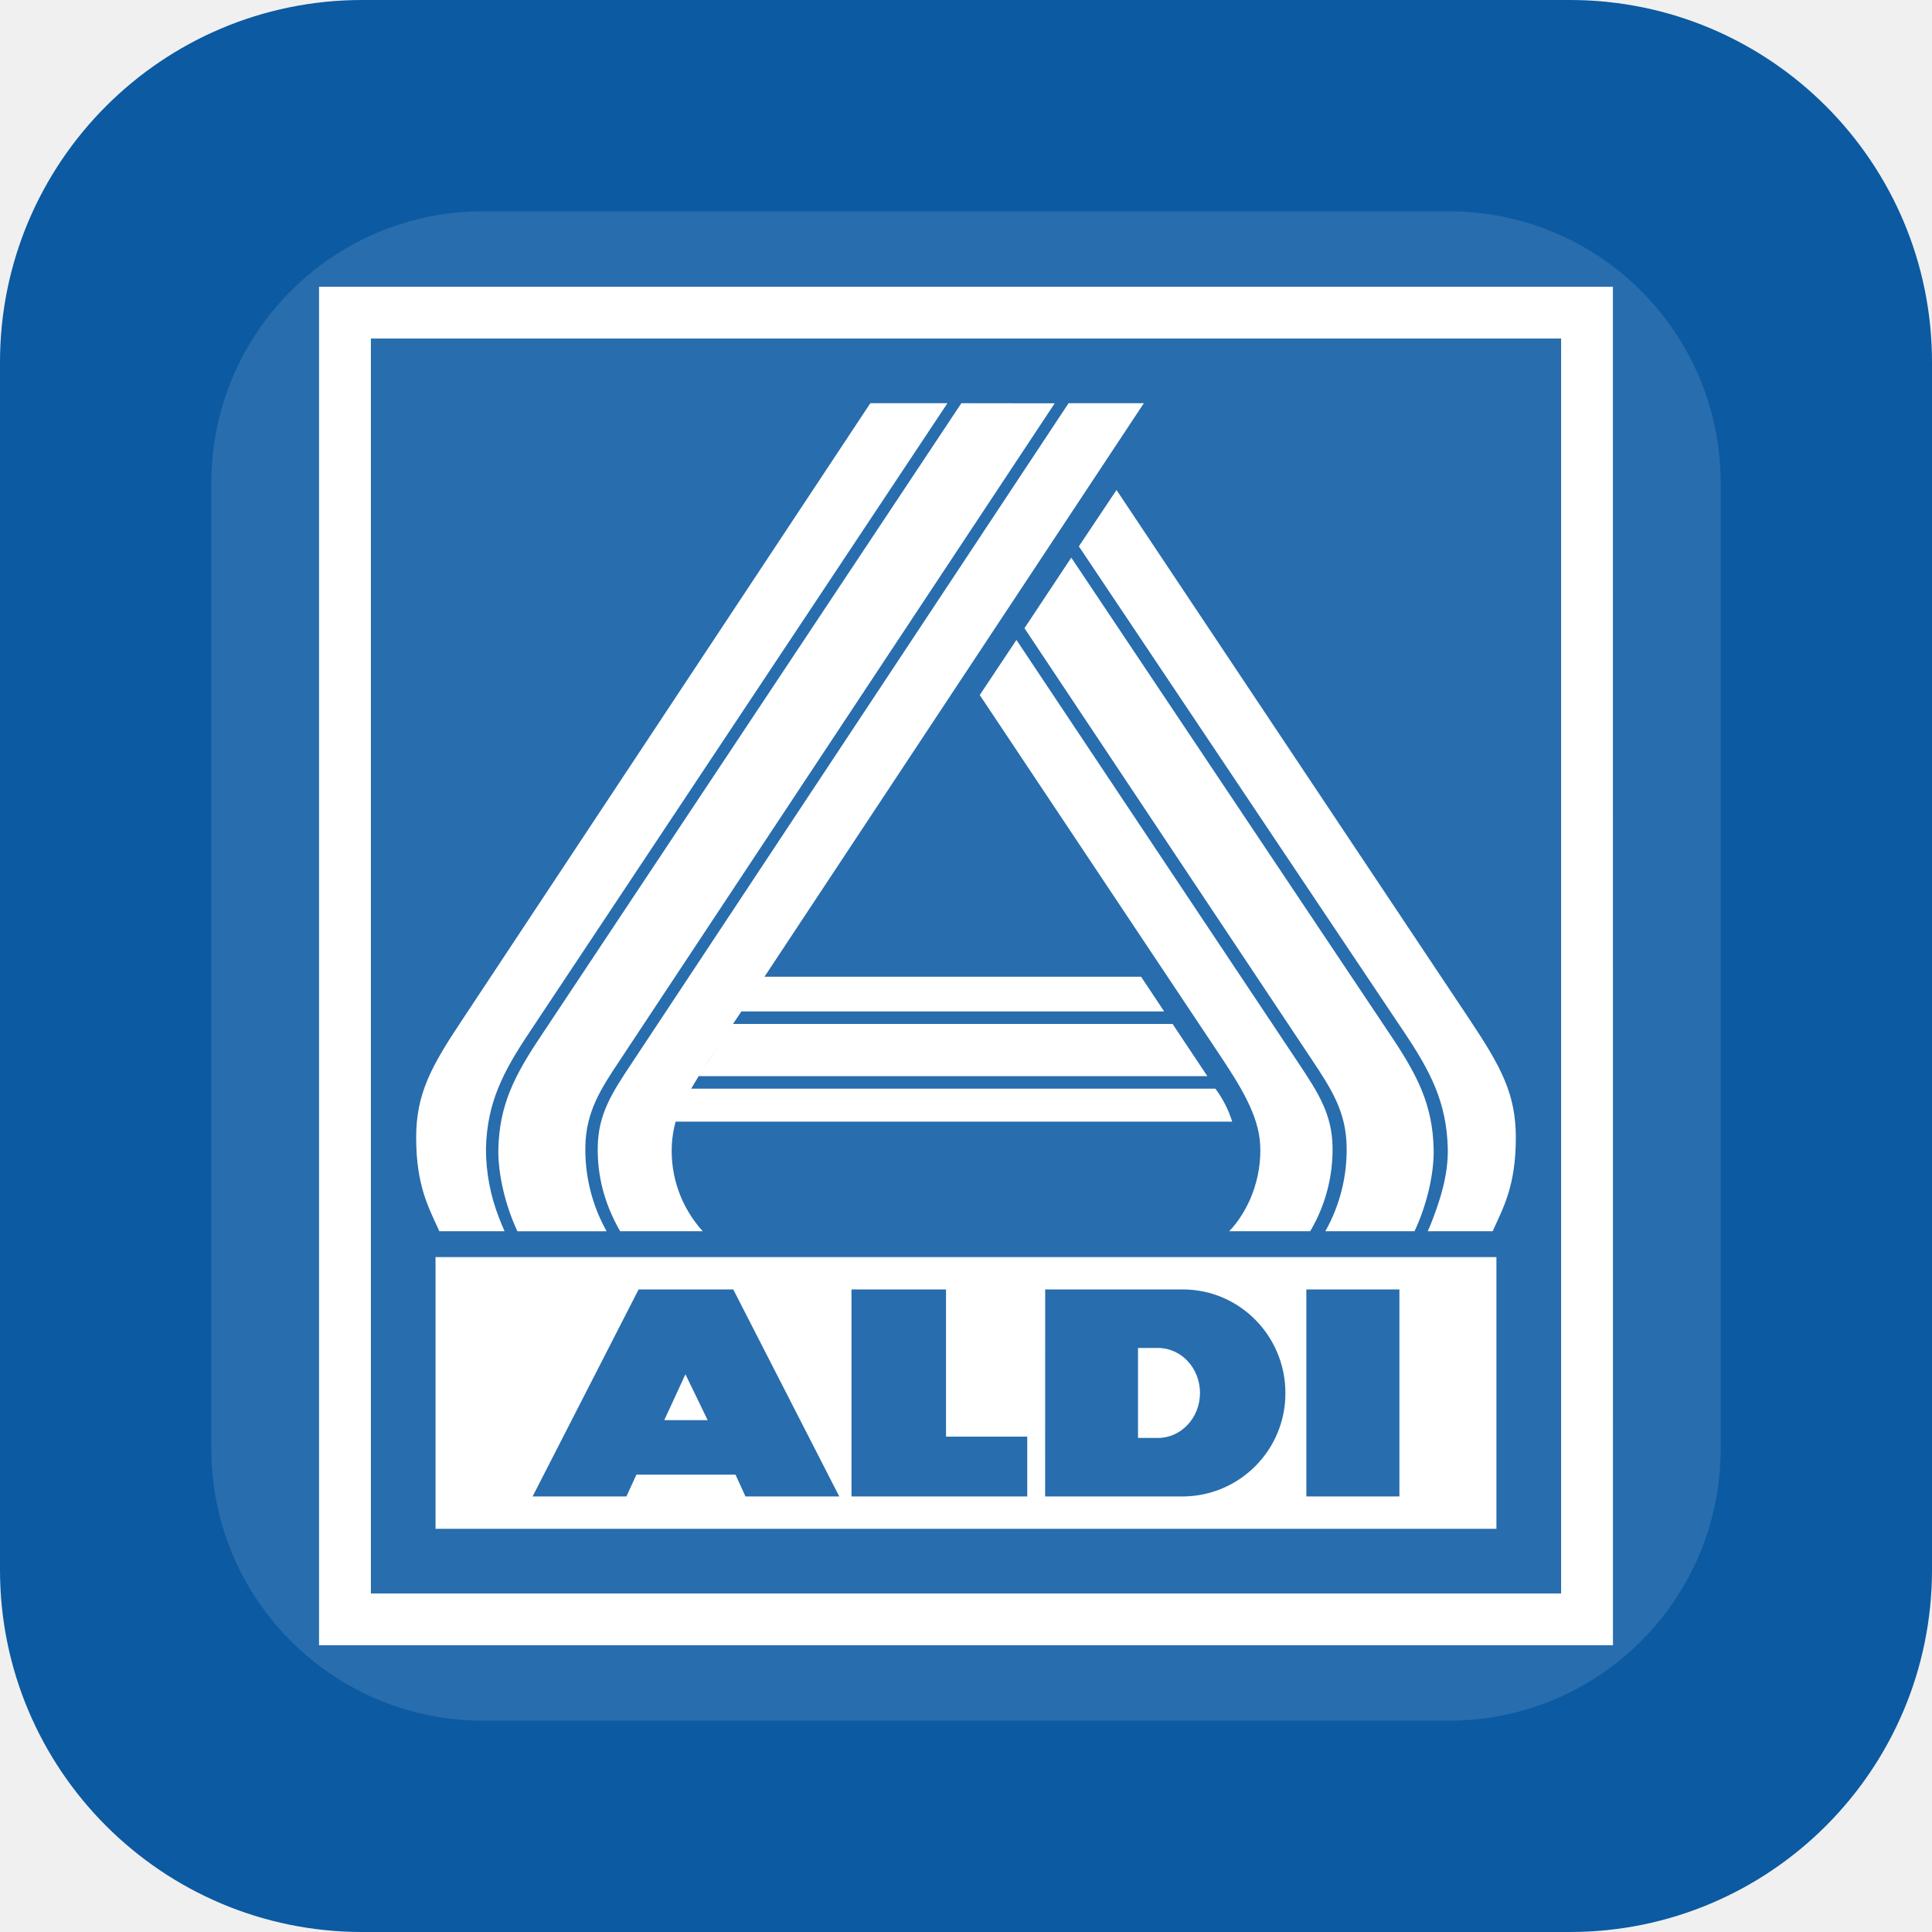
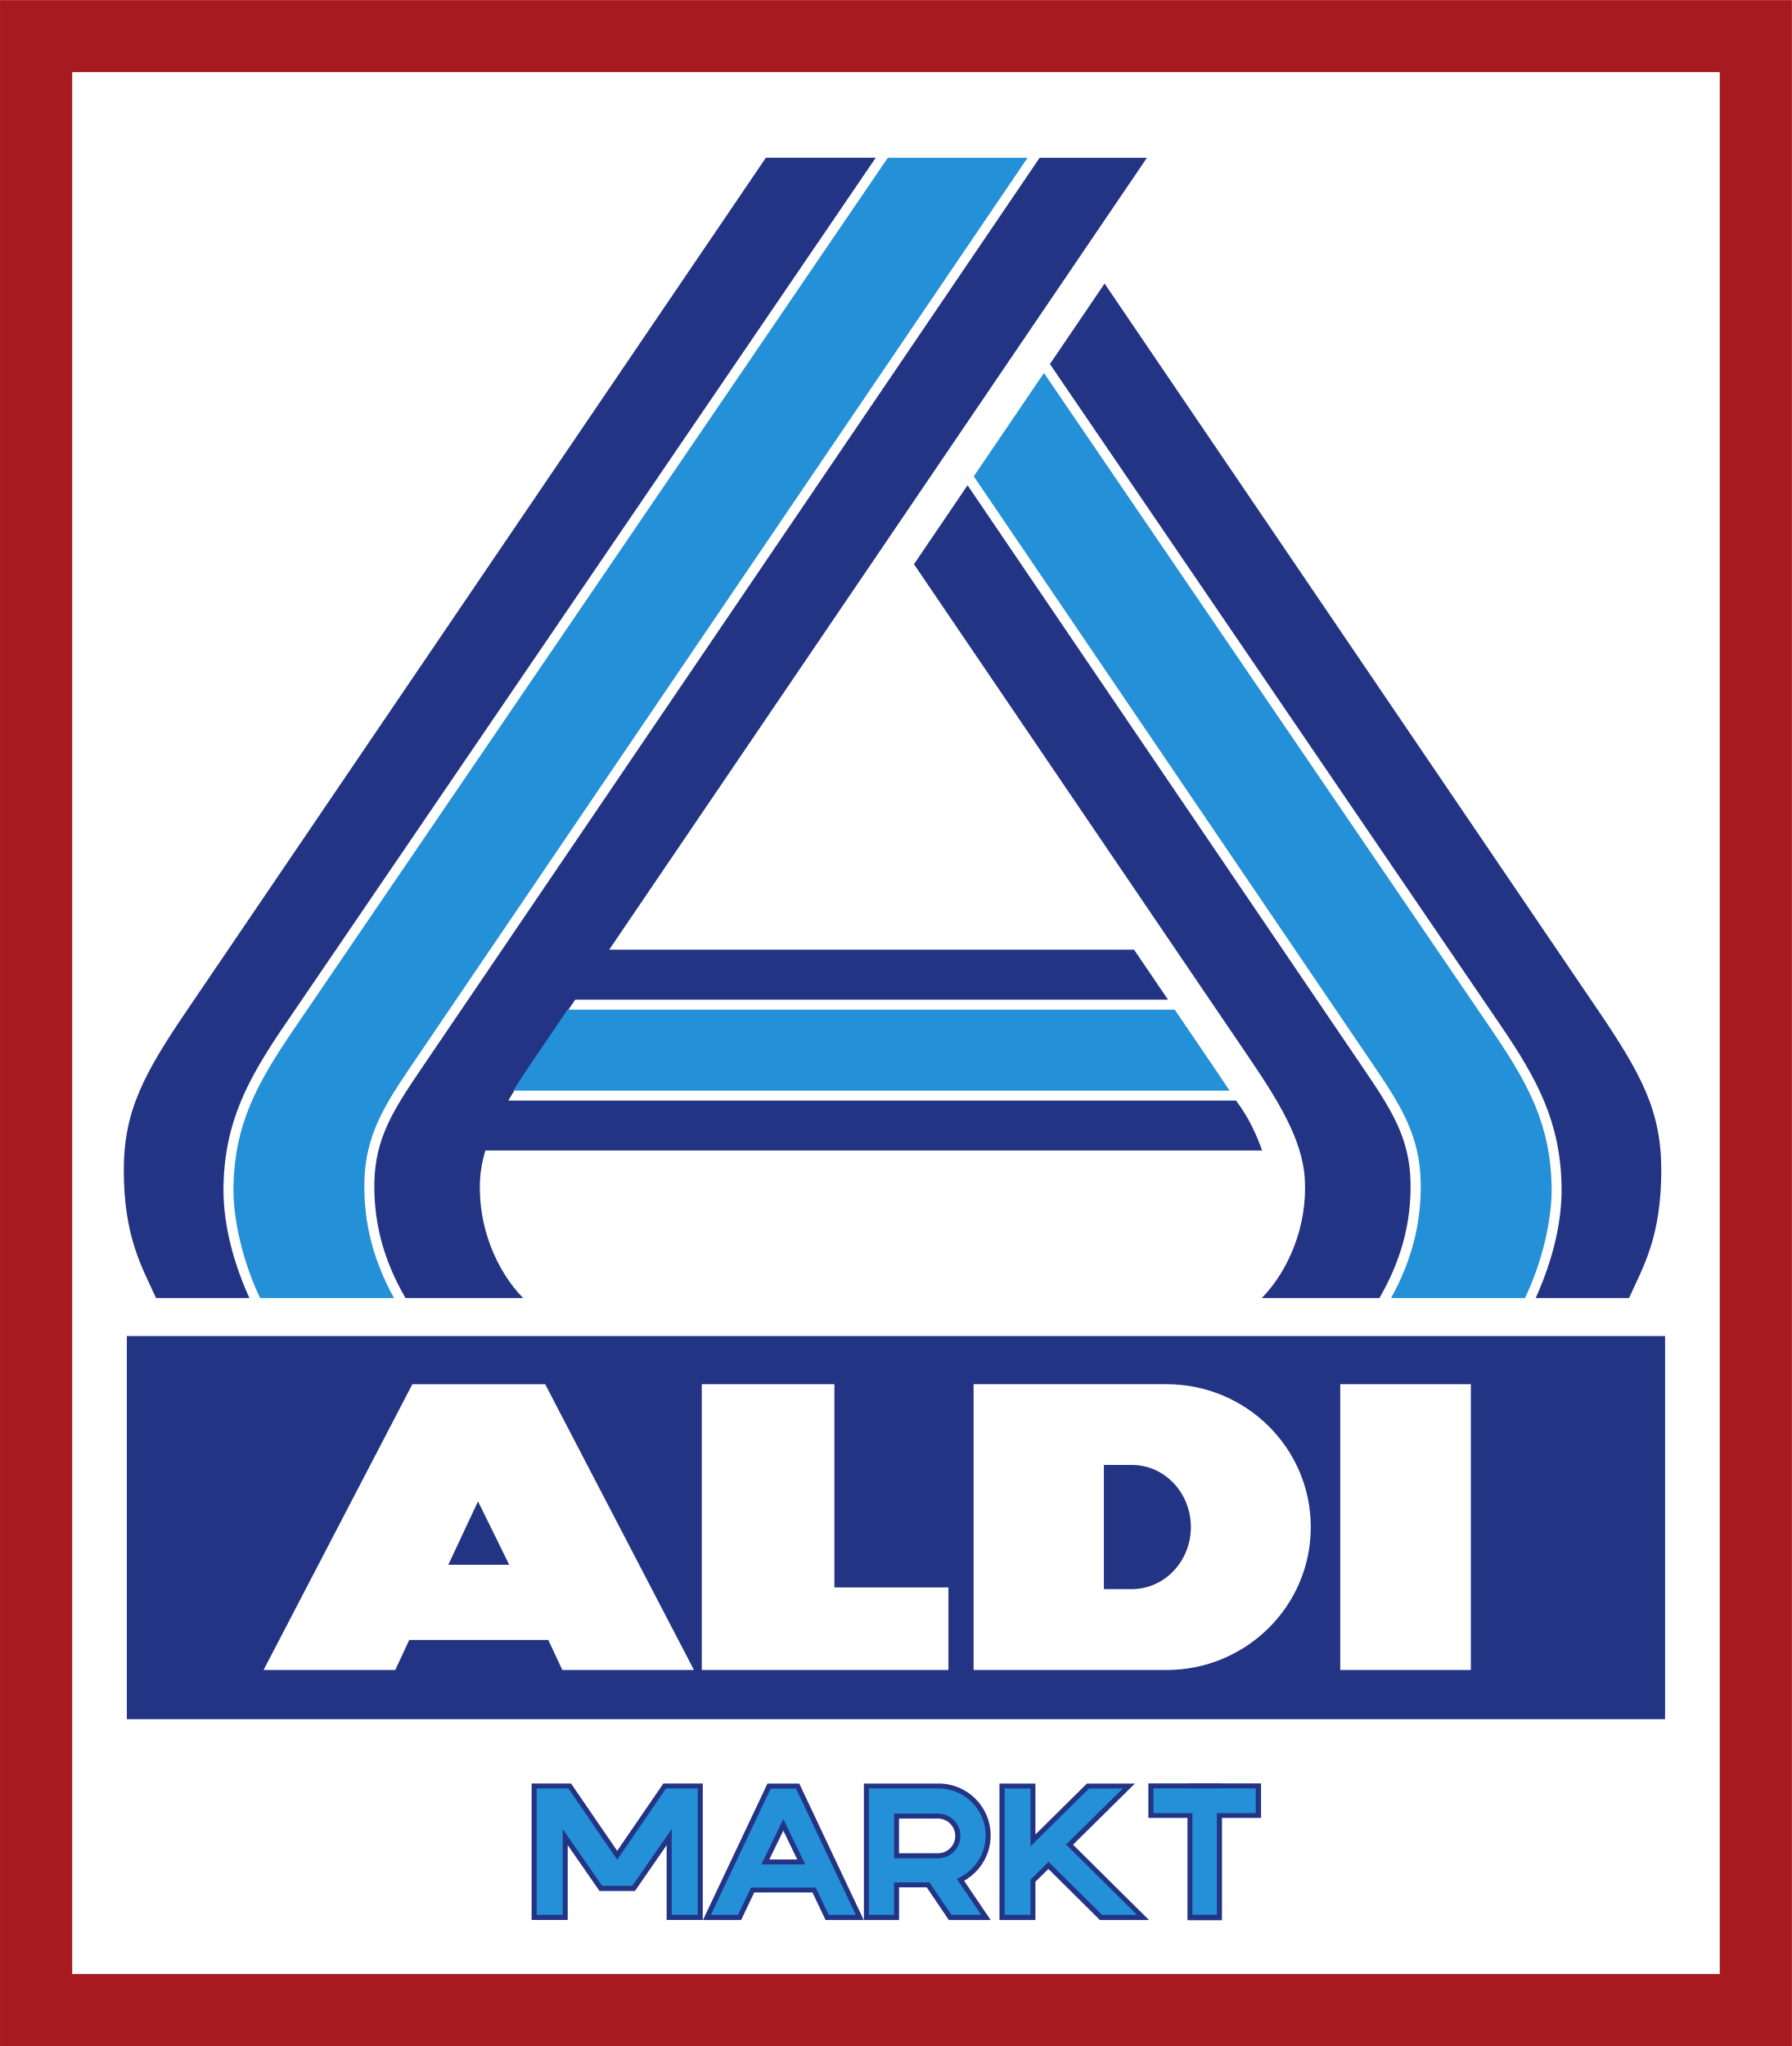
- <svg xmlns="http://www.w3.org/2000/svg" width="256" height="256" viewBox="0 0 256 256">
-   <rect width="256" height="256" rx="48" fill="#0B5AA2" />
-   <rect x="28" y="28" width="200" height="200" rx="36" fill="#ffffff" opacity="0.12" />
-   <g transform="translate(38 38) scale(7.5)" fill="#ffffff">
-     <path d="M13.812 2.057 6.086 13.73c-.349.523-.581.89-.592 1.461-.01.541.128 1.027.395 1.495h1.46a2.11 2.11 0 0 1-.546-1.531c.007-.125.03-.28.067-.405h9.833a1.933 1.933 0 0 0-.297-.583H7.145a11.3 11.3 0 0 1 .379-.604l.507-.76h7.47l-.408-.614H8.44l6.702-10.132zm-3.502 0L3.092 12.963c-.549.823-.806 1.304-.806 2.068 0 .871.232 1.255.409 1.655h1.153a4.007 4.007 0 0 1-.096-.232 3.327 3.327 0 0 1-.233-1.23c.02-.811.302-1.356.772-2.058l7.381-11.109zm6.34 14.629c.338-.352.58-.927.547-1.532-.028-.517-.343-1.026-.72-1.591l-4.234-6.35.648-.974 4.993 7.491c.348.523.58.89.592 1.461a2.833 2.833 0 0 1-.395 1.495h-1.43zm3.508 0c.041-.09.062-.144.094-.23.123-.324.27-.768.26-1.231-.02-.812-.302-1.357-.773-2.059l-5.745-8.58.665-.996 6.25 9.373c.548.824.805 1.303.805 2.068 0 .871-.232 1.255-.409 1.655zm-17.53.457v4.8h18.743v-4.8zm3.588.571h1.672l1.873 3.658H8.104l-.176-.385H6.177L6 21.372H4.343zm3.761 0h1.67v2.601h1.435v1.057H9.977zm3.422 0h2.43c1.002 0 1.814.82 1.814 1.83a1.822 1.822 0 0 1-1.815 1.828h-2.43zm4.614 0h1.644v3.658h-1.644zm-2.974 1.034v1.59h.352c.41 0 .743-.356.743-.795 0-.44-.332-.795-.743-.795zm-7.996.465-.374.811h.767zm.84-6.189h7.767l.614.922H7.276c.088-.145.607-.922.607-.922m4.035-10.967L4.488 13.24c-.465.695-.731 1.214-.75 1.99-.01.452.128 1.013.337 1.457h1.576a2.942 2.942 0 0 1-.376-1.497c.012-.615.266-1.01.614-1.531l7.678-11.6zm6.431 14.629a2.94 2.94 0 0 0 .376-1.497c-.012-.615-.266-1.01-.613-1.532l-5.079-7.625.827-1.247 5.652 8.454c.465.695.732 1.214.75 1.99.011.452-.128 1.013-.338 1.457H18.35zM23.429 0H.57v24h22.86zm-.915 23.086H1.486V.914h21.028z" />
+ <svg xmlns="http://www.w3.org/2000/svg" height="140.18" width="122.79" version="1.0">
+   <defs />
+   <g transform="translate(-507.0389,-445.5518)">
+     <rect stroke-linejoin="miter" stroke-dasharray="none" stroke-opacity="0.423" height="139" width="122.22" stroke="#ffffff" stroke-miterlimit="3" y="445.7" x="507.36" stroke-width="0.635" fill="#ffffff" />
+     <path fill-rule="nonzero" fill="#233485" d="M515.73,563.34h105.41v-26.25h-105.41v26.25z" />
+     <path fill-rule="nonzero" fill="#ffffff" d="M598.88,559.97h8.95v-19.58h-8.95v19.58z" />
+     <path fill-rule="nonzero" fill="#ffffff" d="m586.98,540.39c5.457,0,9.881,4.384,9.881,9.79s-4.424,9.789-9.881,9.789h-13.225v-19.579h13.225" />
+     <path fill-rule="nonzero" fill="#ffffff" d="m525.1,559.97,10.196-19.579,9.101,0,10.196,19.579-9.021,0-0.96-2.059-9.53,0-0.959,2.059-9.024,0" />
+     <path fill-rule="nonzero" fill="#ffffff" d="m555.13,540.39,9.086,0,0,13.924,7.814,0,0,5.655-16.9,0,0-19.579" />
+     <path fill-rule="nonzero" fill="#233485" d="m593.5,534.49c1.826-1.867,3.131-4.919,2.953-8.129-0.152-2.743-1.853-5.445-3.894-8.449l-22.889-33.704,3.671-5.409,27.159,40.001c1.883,2.774,3.138,4.719,3.196,7.755,0.056,2.874-0.691,5.45-2.135,7.934h-8.061" />
+     <path fill-rule="nonzero" fill="#233485" d="m612.27,534.49c0.164-0.361,0.34-0.775,0.516-1.229,0.661-1.721,1.319-4.067,1.259-6.525-0.105-4.311-1.633-7.202-4.174-10.93l-30.885-45.31,3.745-5.518,33.788,49.751c2.966,4.37,4.359,6.92,4.36,10.978,0,4.622-1.256,6.664-2.212,8.783h-6.396" />
+     <path fill-rule="nonzero" fill="#233485" d="m542.89,534.49-8.061,0c-1.445-2.484-2.192-5.06-2.136-7.934,0.059-3.036,1.316-4.981,3.197-7.755l42.39-62.44h7.354l-36.849,54.256h35.965l2.326,3.424h-40.618l-2.63,3.871c-0.71,1.048-1.38,2.06-1.958,3.047h49.872c0.911,1.218,1.421,2.396,1.786,3.42h-53.23c-0.199,0.662-0.328,1.323-0.361,1.981-0.18,3.21,1.124,6.261,2.951,8.129" />
+     <path fill-rule="nonzero" fill="#233485" d="m524.13,534.49-6.397,0c-0.955-2.119-2.211-4.16-2.211-8.783,0.002-4.058,1.391-6.607,4.359-10.978l39.639-58.369h7.529l-40.52,59.445c-2.54,3.728-4.069,6.619-4.173,10.93-0.06,2.458,0.594,4.804,1.259,6.525,0.175,0.454,0.351,0.868,0.516,1.229" />
+     <path fill-rule="nonzero" fill="#2490d7" d="m602.36,534.49c1.37-2.474,2.089-5.066,2.034-7.946-0.064-3.264-1.439-5.36-3.317-8.126l-27.31-40.229,4.809-7.082,30.732,45.086c2.516,3.69,3.955,6.447,4.056,10.561,0.059,2.401-0.695,5.38-1.826,7.736h-9.178" />
+     <path fill-rule="nonzero" fill="#2490d7" d="m545.93,514.73,41.611,0,3.062,4.51c0.244,0.357,0.475,0.703,0.695,1.038h-49.08c0.476-0.771,0.999-1.554,1.546-2.361l2.165-3.186" />
+     <path fill-rule="nonzero" fill="#2490d7" d="m534.04,534.49-9.176,0c-1.13-2.356-1.885-5.335-1.826-7.736,0.1-4.114,1.54-6.871,4.054-10.561l40.784-59.831h9.576l-42.126,62.056c-1.879,2.766-3.252,4.862-3.319,8.126-0.055,2.88,0.665,5.473,2.034,7.946" />
+     <path d="m584.6,545.92c2.235,0,4.044,1.906,4.044,4.256s-1.811,4.253-4.045,4.253h-1.916v-8.509h1.917" fill-rule="nonzero" fill="#233485" />
+     <path d="m537.76,552.76,4.173,0-2.138-4.346-2.035,4.346" fill-rule="nonzero" fill="#233485" />
+     <path d="m507.04,585.74,122.79,0,0-140.18-122.79,0,0,140.18zm4.946-4.938,112.9,0,0-130.31-112.9,0,0,130.31z" fill-rule="evenodd" fill="#a61a20" />
+     <path d="m548.12,575.11-2.178-3.138,0,5.125-2.473,0,0-9.35,2.701,0,3.161,4.612,3.165-4.612,2.701,0,0,9.35-2.476,0,0-5.125-2.172,3.138-2.43,0" fill-rule="nonzero" fill="#233485" />
+     <path d="m571.36,567.75c1.969,0,3.564,1.587,3.564,3.562,0,1.325-0.734,2.487-1.82,3.1l1.82,2.688h-2.866l-1.514-2.237h-1.895v2.237h-2.411v-9.35h5.122" fill-rule="nonzero" fill="#233485" />
+     <path d="m560.72,567.75-1.089,0-4.421,9.35,2.616,0,0.895-1.887,3.995,0,0.894,1.887,2.618,0-4.42-9.35-1.087,0" fill-rule="nonzero" fill="#233485" />
+     <path d="m580.57,571.94,5.207,5.162-3.366,0-3.529-3.5-0.891,0.875,0,2.625-2.464,0,0-9.35,2.464,0,0,3.487,3.527-3.487,3.29,0-4.239,4.188" fill-rule="nonzero" fill="#233485" />
+     <path d="m545.6,570.87,0,5.875-1.786,0,0-8.662,2.175,0,3.345,4.888,3.342-4.888,2.175,0,0,8.662-1.782,0,0-5.875-2.701,3.888-2.069,0-2.699-3.888" fill-rule="nonzero" fill="#2490d7" />
+     <path d="m561.59,568.1,4.094,8.65-1.855,0-0.894-1.875-4.433,0-0.894,1.875-1.856,0,4.095-8.65,1.742,0" fill-rule="nonzero" fill="#2490d7" />
+     <path d="m574.58,571.31c0,1.2-0.662,2.25-1.645,2.8l-0.326,0.175,1.666,2.462h-2.036l-1.511-2.225h-2.425v2.225h-1.721v-8.662h4.779c1.778,0,3.22,1.45,3.22,3.225" fill-rule="nonzero" fill="#2490d7" />
+     <path d="m584.95,576.75-2.389,0-3.67-3.638-1.236,1.225,0,2.413-1.774,0,0-8.662,1.774,0,0,3.962,4.014-3.962,2.31,0-3.889,3.837,4.86,4.825" fill-rule="nonzero" fill="#2490d7" />
+     <path d="m562.22,573.29-1.504-3.1-1.505,3.1,3.009,0" fill-rule="nonzero" fill="#233485" />
+     <path d="m568.31,569.81,0,3.062,3.007,0c0.849,0,1.534-0.688,1.534-1.538,0-0.838-0.685-1.525-1.534-1.525h-3.007" fill-rule="nonzero" fill="#233485" />
+     <path d="m559.76,572.95,0.955-1.975,0.956,1.975-1.911,0" fill-rule="nonzero" fill="#ffffff" />
+     <path d="m571.31,570.15c0.656,0,1.188,0.537,1.188,1.188,0,0.662-0.531,1.188-1.188,1.188h-2.665v-2.375h2.665" fill-rule="nonzero" fill="#ffffff" />
+     <rect height="9.375" width="2.366" stroke-miterlimit="3" y="567.74" x="588.41" stroke-width="0" fill="#233485" />
+     <rect height="2.366" width="7.723" stroke-miterlimit="3" y="567.74" x="585.73" stroke-width="0" fill="#233485" />
+     <rect height="1.696" width="7.009" stroke-miterlimit="3" y="568.08" x="586.08" stroke-width="0" fill="#2490d7" />
+     <rect height="7.12" width="1.674" stroke-miterlimit="3" y="569.62" x="588.75" stroke-width="0" fill="#2490d7" />
  </g>
</svg>
